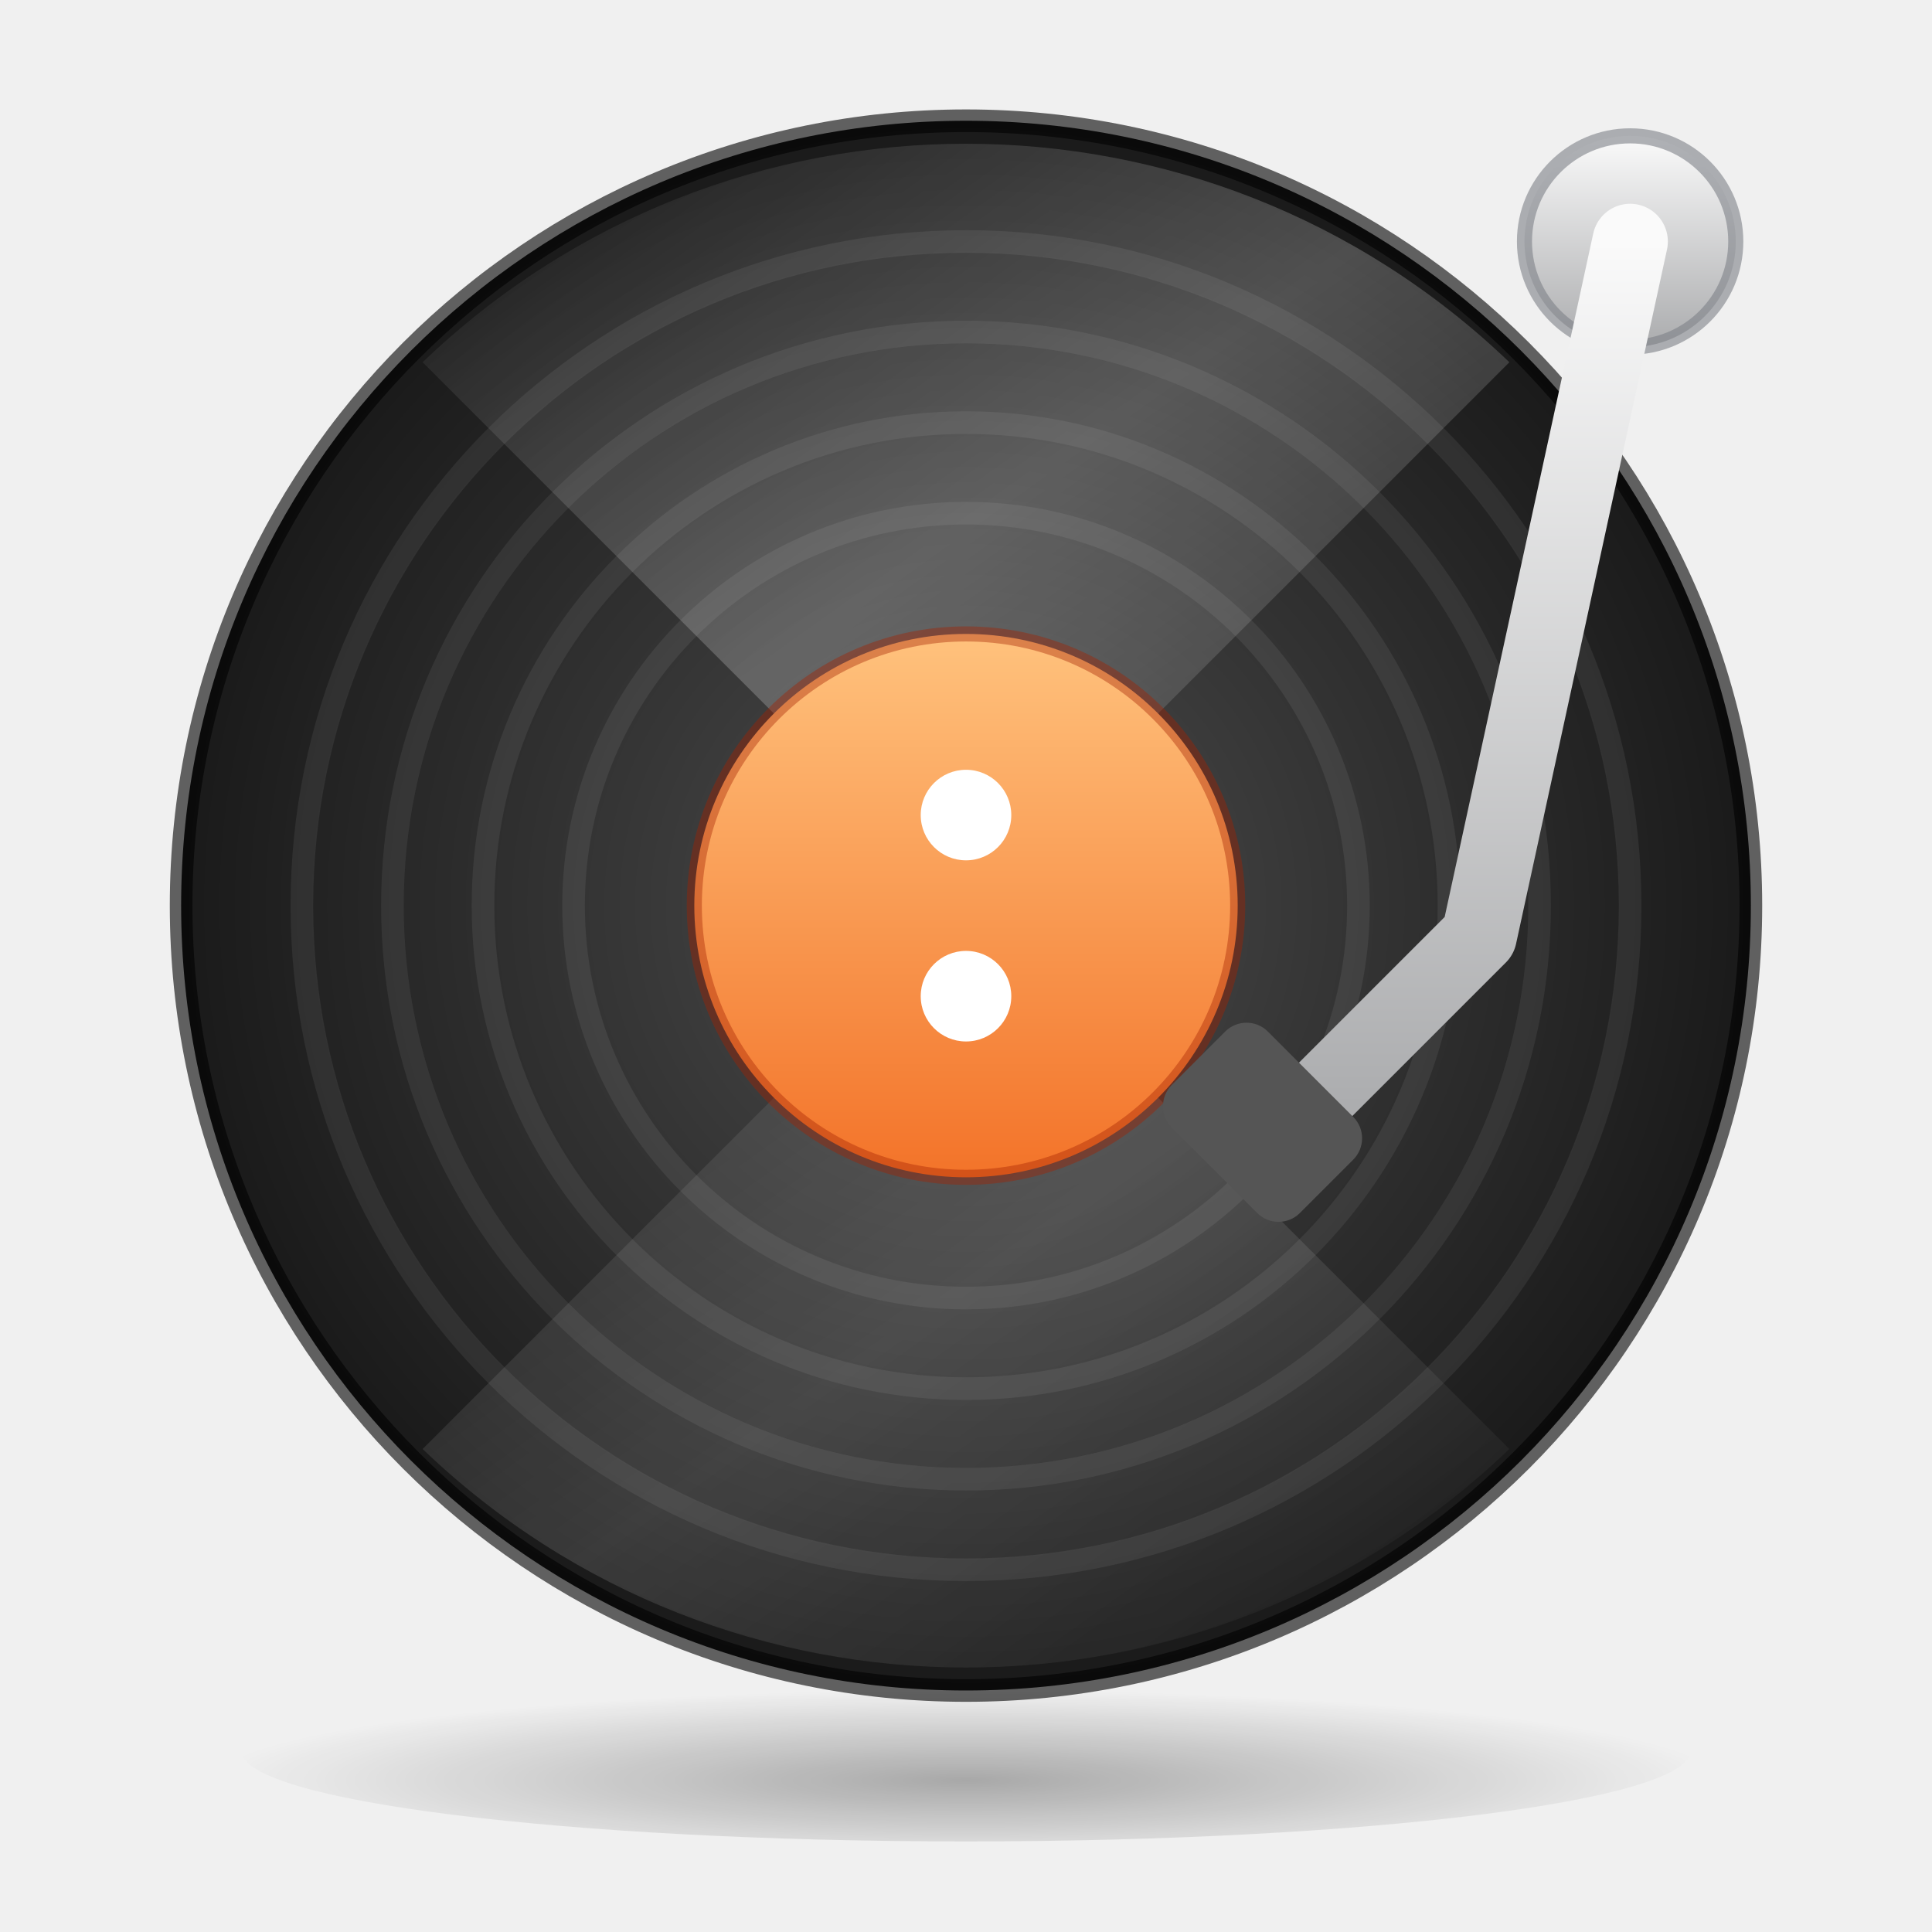
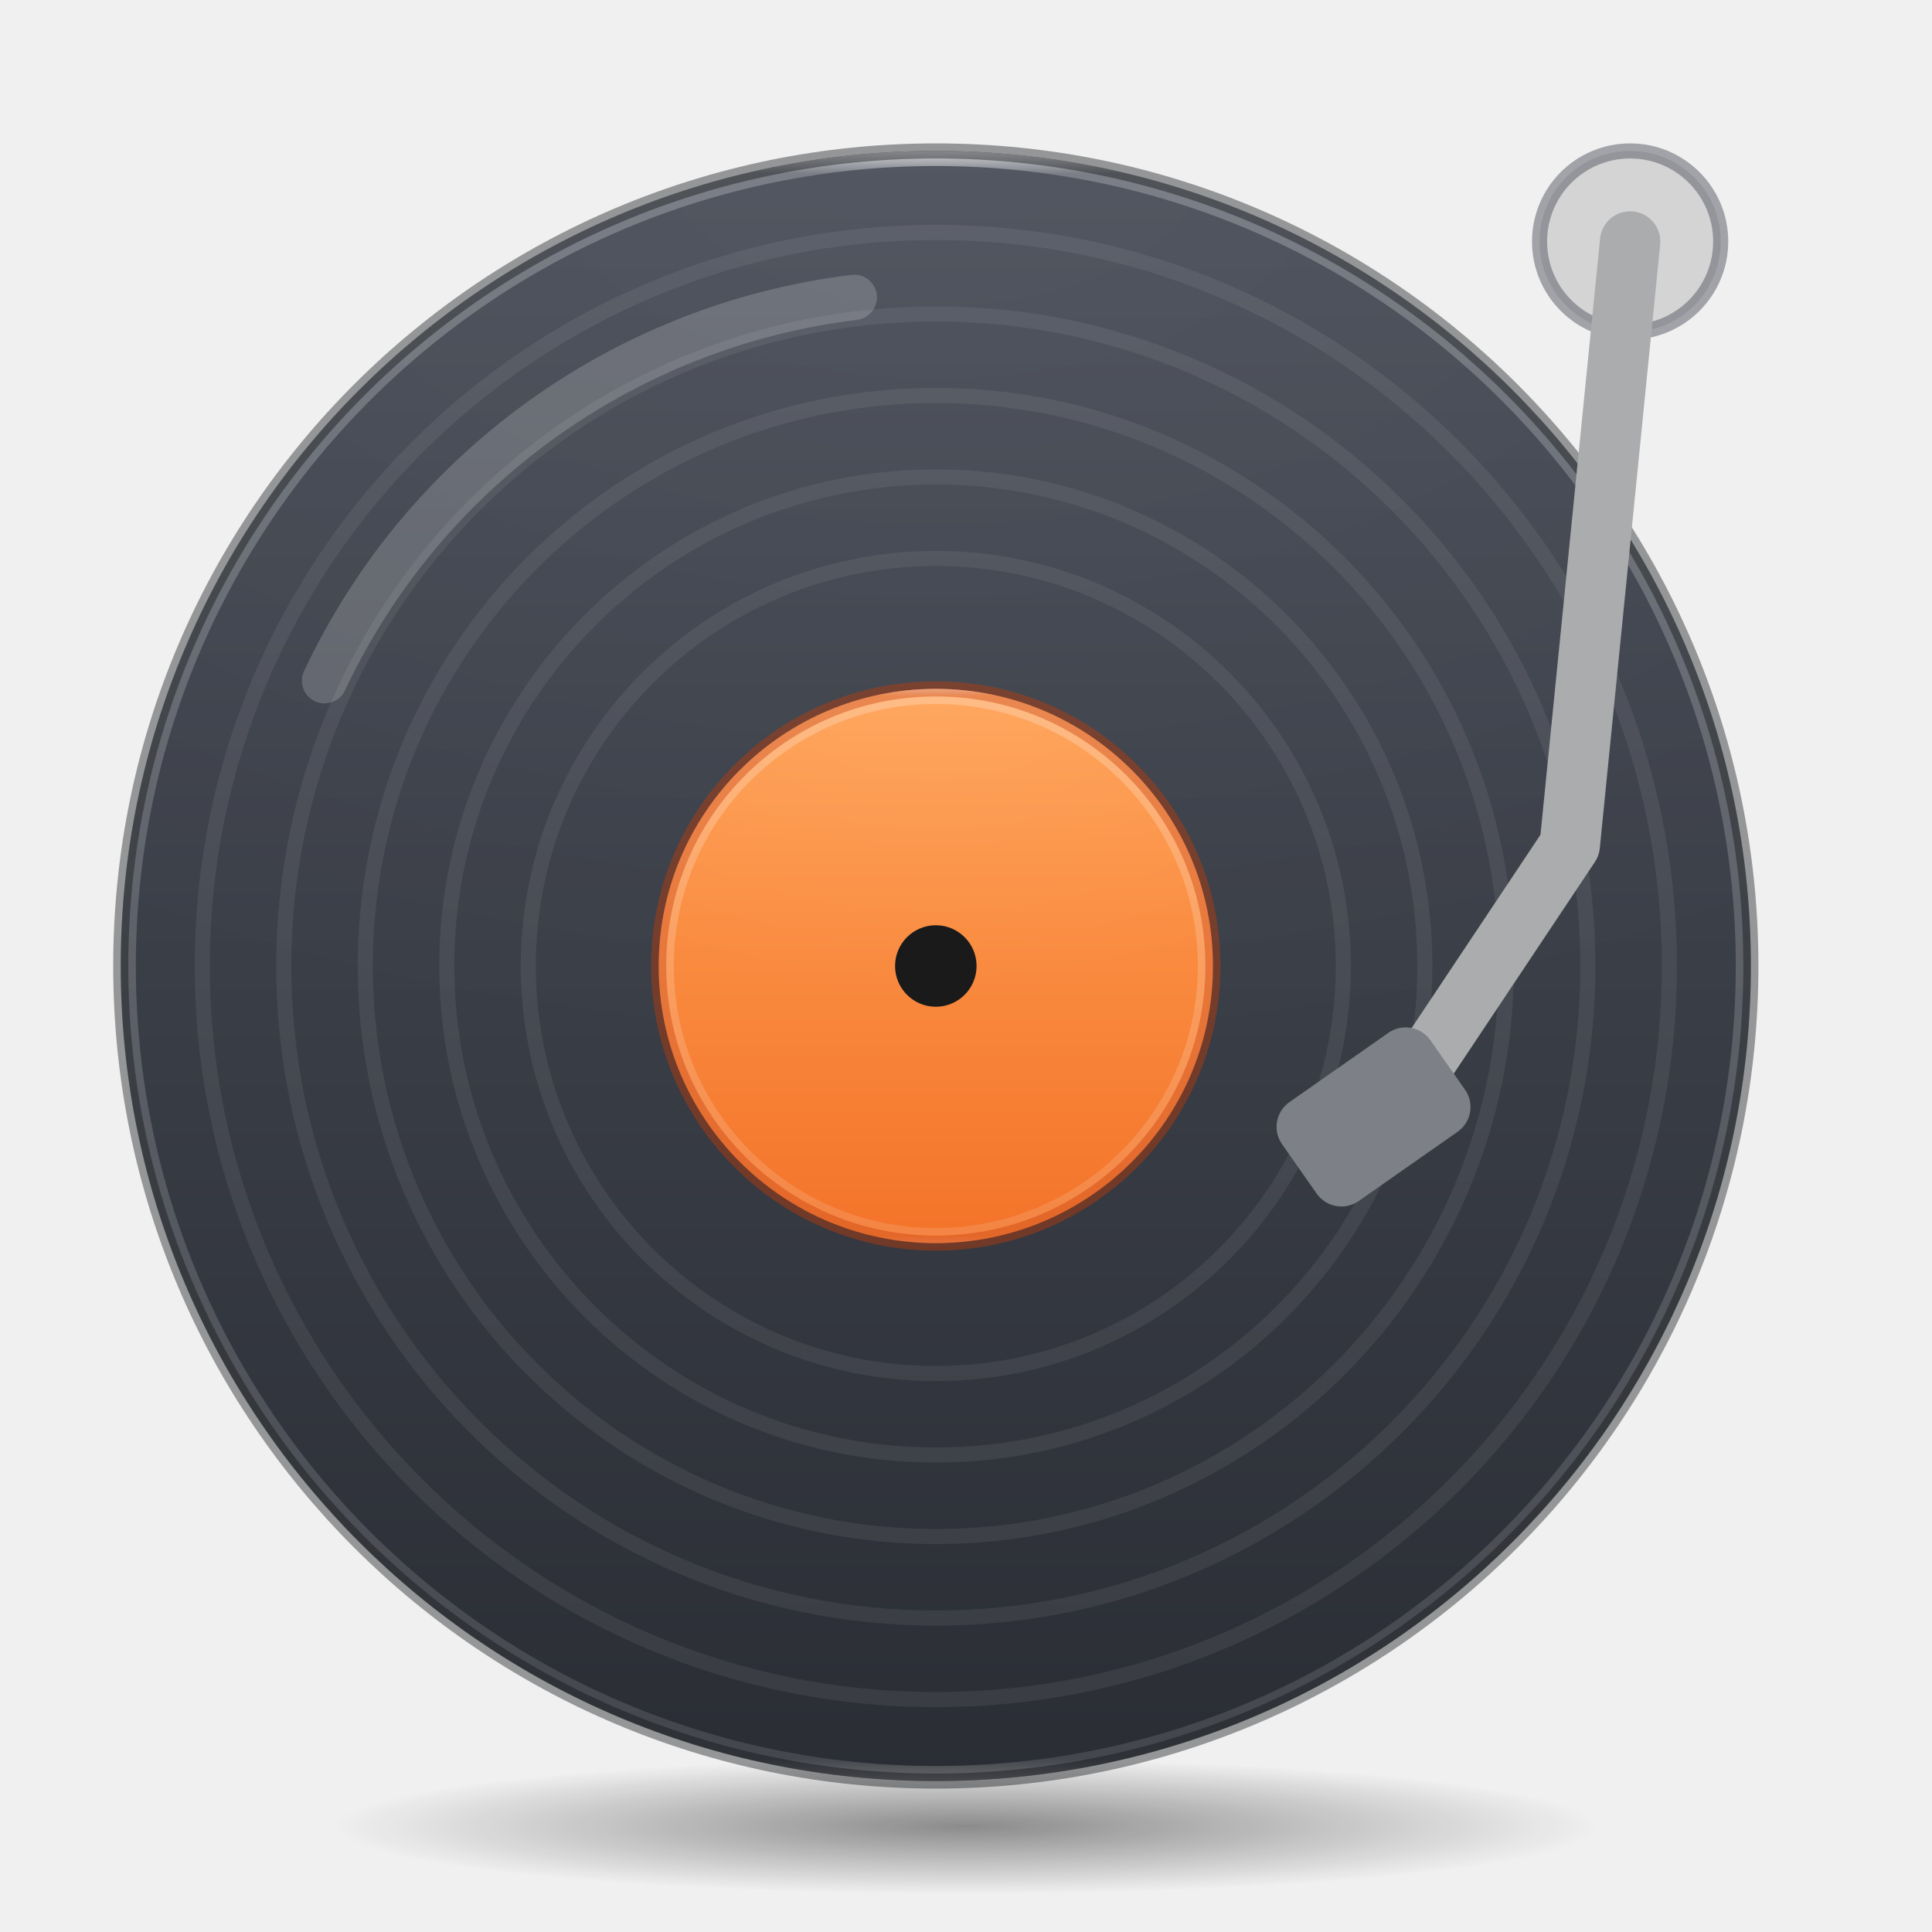
- <svg xmlns="http://www.w3.org/2000/svg" width="128" height="128" viewBox="0 0 128 128">
+ <svg xmlns="http://www.w3.org/2000/svg" viewBox="0 0 128 128">
  <defs>
-     <radialGradient id="sh" cx="64" cy="118" r="50" gradientTransform="matrix(1 0 0 .12 0 103.8)" gradientUnits="userSpaceOnUse">
-       <stop offset="0" />
-       <stop offset="1" stop-opacity="0" />
+     <radialGradient id="r568">
+       <stop offset="0" stop-color="#000" stop-opacity="0.42" />
+       <stop offset="1" stop-color="#000" stop-opacity="0" />
    </radialGradient>
-     <radialGradient id="vinyl" cx="64" cy="60" r="52" gradientUnits="userSpaceOnUse">
-       <stop offset="0" stop-color="#4d4d4d" />
-       <stop offset="1" stop-color="#1a1a1a" />
+   </defs>
+   <ellipse cx="64" cy="121" rx="42.0" ry="4.5" fill="url(#r568)" />
+   <defs>
+     <linearGradient id="f569" x1="0" y1="0" x2="0" y2="1">
+       <stop offset="0" stop-color="#4a4f5a" />
+       <stop offset="1" stop-color="#2a2d34" />
+     </linearGradient>
+     <clipPath id="c570">
+       <path d="M8 64 a54 54 0 1 0 108 0 a54 54 0 1 0 -108 0 Z" />
+     </clipPath>
+     <linearGradient id="h571" x1="0" y1="0" x2="0" y2="1">
+       <stop offset="0" stop-color="#fff" stop-opacity="0.8" />
+       <stop offset="0.015" stop-color="#fff" stop-opacity="0.24" />
+       <stop offset="0.985" stop-color="#fff" stop-opacity="0.12" />
+       <stop offset="1" stop-color="#fff" stop-opacity="0.3" />
+     </linearGradient>
+     <radialGradient id="g572" cx="0.5" cy="0" r="0.75" gradientTransform="matrix(1.3,0,0,0.75,-0.15,0)">
+       <stop offset="0" stop-color="#fff" stop-opacity="0.05" />
+       <stop offset="1" stop-color="#fff" stop-opacity="0" />
    </radialGradient>
-     <linearGradient id="orange" x1="0" y1="0" x2="0" y2="1">
-       <stop offset="0" stop-color="#ffc27d" />
+   </defs>
+   <path d="M8 64 a54 54 0 1 0 108 0 a54 54 0 1 0 -108 0 Z" fill="url(#f569)" />
+   <path d="M8 64 a54 54 0 1 0 108 0 a54 54 0 1 0 -108 0 Z" fill="url(#g572)" />
+   <path d="M8 64 a54 54 0 1 0 108 0 a54 54 0 1 0 -108 0 Z" fill="none" stroke="url(#h571)" stroke-width="2" clip-path="url(#c570)" />
+   <path d="M8 64 a54 54 0 1 0 108 0 a54 54 0 1 0 -108 0 Z" fill="none" stroke="#0e0f12" stroke-opacity="0.40" stroke-width="1" stroke-linejoin="round" />
+   <circle cx="62" cy="64" r="48.6" fill="none" stroke="#fff" stroke-opacity="0.07" stroke-width="1" />
+   <circle cx="62" cy="64" r="43.2" fill="none" stroke="#fff" stroke-opacity="0.07" stroke-width="1" />
+   <circle cx="62" cy="64" r="37.8" fill="none" stroke="#fff" stroke-opacity="0.07" stroke-width="1" />
+   <circle cx="62" cy="64" r="32.4" fill="none" stroke="#fff" stroke-opacity="0.07" stroke-width="1" />
+   <circle cx="62" cy="64" r="27.0" fill="none" stroke="#fff" stroke-opacity="0.07" stroke-width="1" />
+   <path d="M21.5 45.1 A44.8 44.8 0 0 1 56.6 19.7" fill="none" stroke="#fff" stroke-opacity="0.18" stroke-width="3" stroke-linecap="round" />
+   <defs>
+     <linearGradient id="f573" x1="0" y1="0" x2="0" y2="1">
+       <stop offset="0" stop-color="#ffa154" />
      <stop offset="1" stop-color="#f37329" />
    </linearGradient>
-     <linearGradient id="shine" x1="0" y1="0" x2="1" y2="1">
-       <stop offset="0" stop-color="#fff" stop-opacity="0" />
-       <stop offset=".5" stop-color="#fff" stop-opacity=".22" />
+     <clipPath id="c574">
+       <path d="M43.64 64 a18.36 18.36 0 1 0 36.72 0 a18.36 18.36 0 1 0 -36.72 0 Z" />
+     </clipPath>
+     <linearGradient id="h575" x1="0" y1="0" x2="0" y2="1">
+       <stop offset="0" stop-color="#fff" stop-opacity="0.8" />
+       <stop offset="0.015" stop-color="#fff" stop-opacity="0.24" />
+       <stop offset="0.985" stop-color="#fff" stop-opacity="0.12" />
+       <stop offset="1" stop-color="#fff" stop-opacity="0.3" />
+     </linearGradient>
+     <radialGradient id="g576" cx="0.5" cy="0" r="0.75" gradientTransform="matrix(1.3,0,0,0.75,-0.15,0)">
+       <stop offset="0" stop-color="#fff" stop-opacity="0.075" />
      <stop offset="1" stop-color="#fff" stop-opacity="0" />
-     </linearGradient>
-     <linearGradient id="alu" x1="0" y1="0" x2="0" y2="1">
-       <stop offset="0" stop-color="#fafafa" />
-       <stop offset="1" stop-color="#abacae" />
-     </linearGradient>
+     </radialGradient>
  </defs>
-   <ellipse cx="64" cy="116" rx="48" ry="6" fill="url(#sh)" opacity=".3" />
-   <circle cx="64" cy="60" r="52" fill="url(#vinyl)" stroke="#000" stroke-opacity=".6" stroke-width="1.5" />
-   <g fill="none" stroke="#fff" stroke-opacity=".07" stroke-width="1.5">
-     <circle cx="64" cy="60" r="44" />
-     <circle cx="64" cy="60" r="38" />
-     <circle cx="64" cy="60" r="32" />
-     <circle cx="64" cy="60" r="26" />
-   </g>
-   <path d="M28 24 A52 52 0 0 1 100 24 L64 60 Z" fill="url(#shine)" />
-   <path d="M28 96 A52 52 0 0 0 100 96 L64 60 Z" fill="url(#shine)" opacity=".6" />
-   <circle cx="64" cy="60" r="18" fill="url(#orange)" stroke="#a62100" stroke-opacity=".4" />
-   <circle cx="64" cy="54" r="3" fill="#fff" />
-   <circle cx="64" cy="66" r="3" fill="#fff" />
-   <circle cx="108" cy="16" r="7" fill="url(#alu)" stroke="#7e8087" stroke-opacity=".6" />
-   <path d="M108 16 L98 62 L86 74" fill="none" stroke="url(#alu)" stroke-width="5" stroke-linecap="round" stroke-linejoin="round" />
-   <rect x="78" y="70" width="12" height="9" rx="2" transform="rotate(45 84 74)" fill="#555" />
+   <path d="M43.64 64 a18.36 18.36 0 1 0 36.72 0 a18.36 18.36 0 1 0 -36.72 0 Z" fill="url(#f573)" />
+   <path d="M43.64 64 a18.36 18.36 0 1 0 36.72 0 a18.36 18.36 0 1 0 -36.72 0 Z" fill="url(#g576)" />
+   <path d="M43.64 64 a18.36 18.36 0 1 0 36.72 0 a18.36 18.36 0 1 0 -36.72 0 Z" fill="none" stroke="url(#h575)" stroke-width="2" clip-path="url(#c574)" />
+   <path d="M43.64 64 a18.36 18.36 0 1 0 36.72 0 a18.36 18.36 0 1 0 -36.72 0 Z" fill="none" stroke="#cc3b02" stroke-opacity="0.40" stroke-width="1" stroke-linejoin="round" />
+   <circle cx="62" cy="64" r="2.7" fill="#1a1a1a" />
+   <circle cx="108" cy="16" r="6" fill="#d4d4d4" stroke="#555761" stroke-opacity="0.5" />
+   <path d="M108 16 L104 56 L92 74" fill="none" stroke="#abacae" stroke-width="4" stroke-linecap="round" stroke-linejoin="round" />
+   <rect x="85" y="70" width="12" height="8" rx="2" transform="rotate(-35 91 74)" fill="#7e8087" />
</svg>
